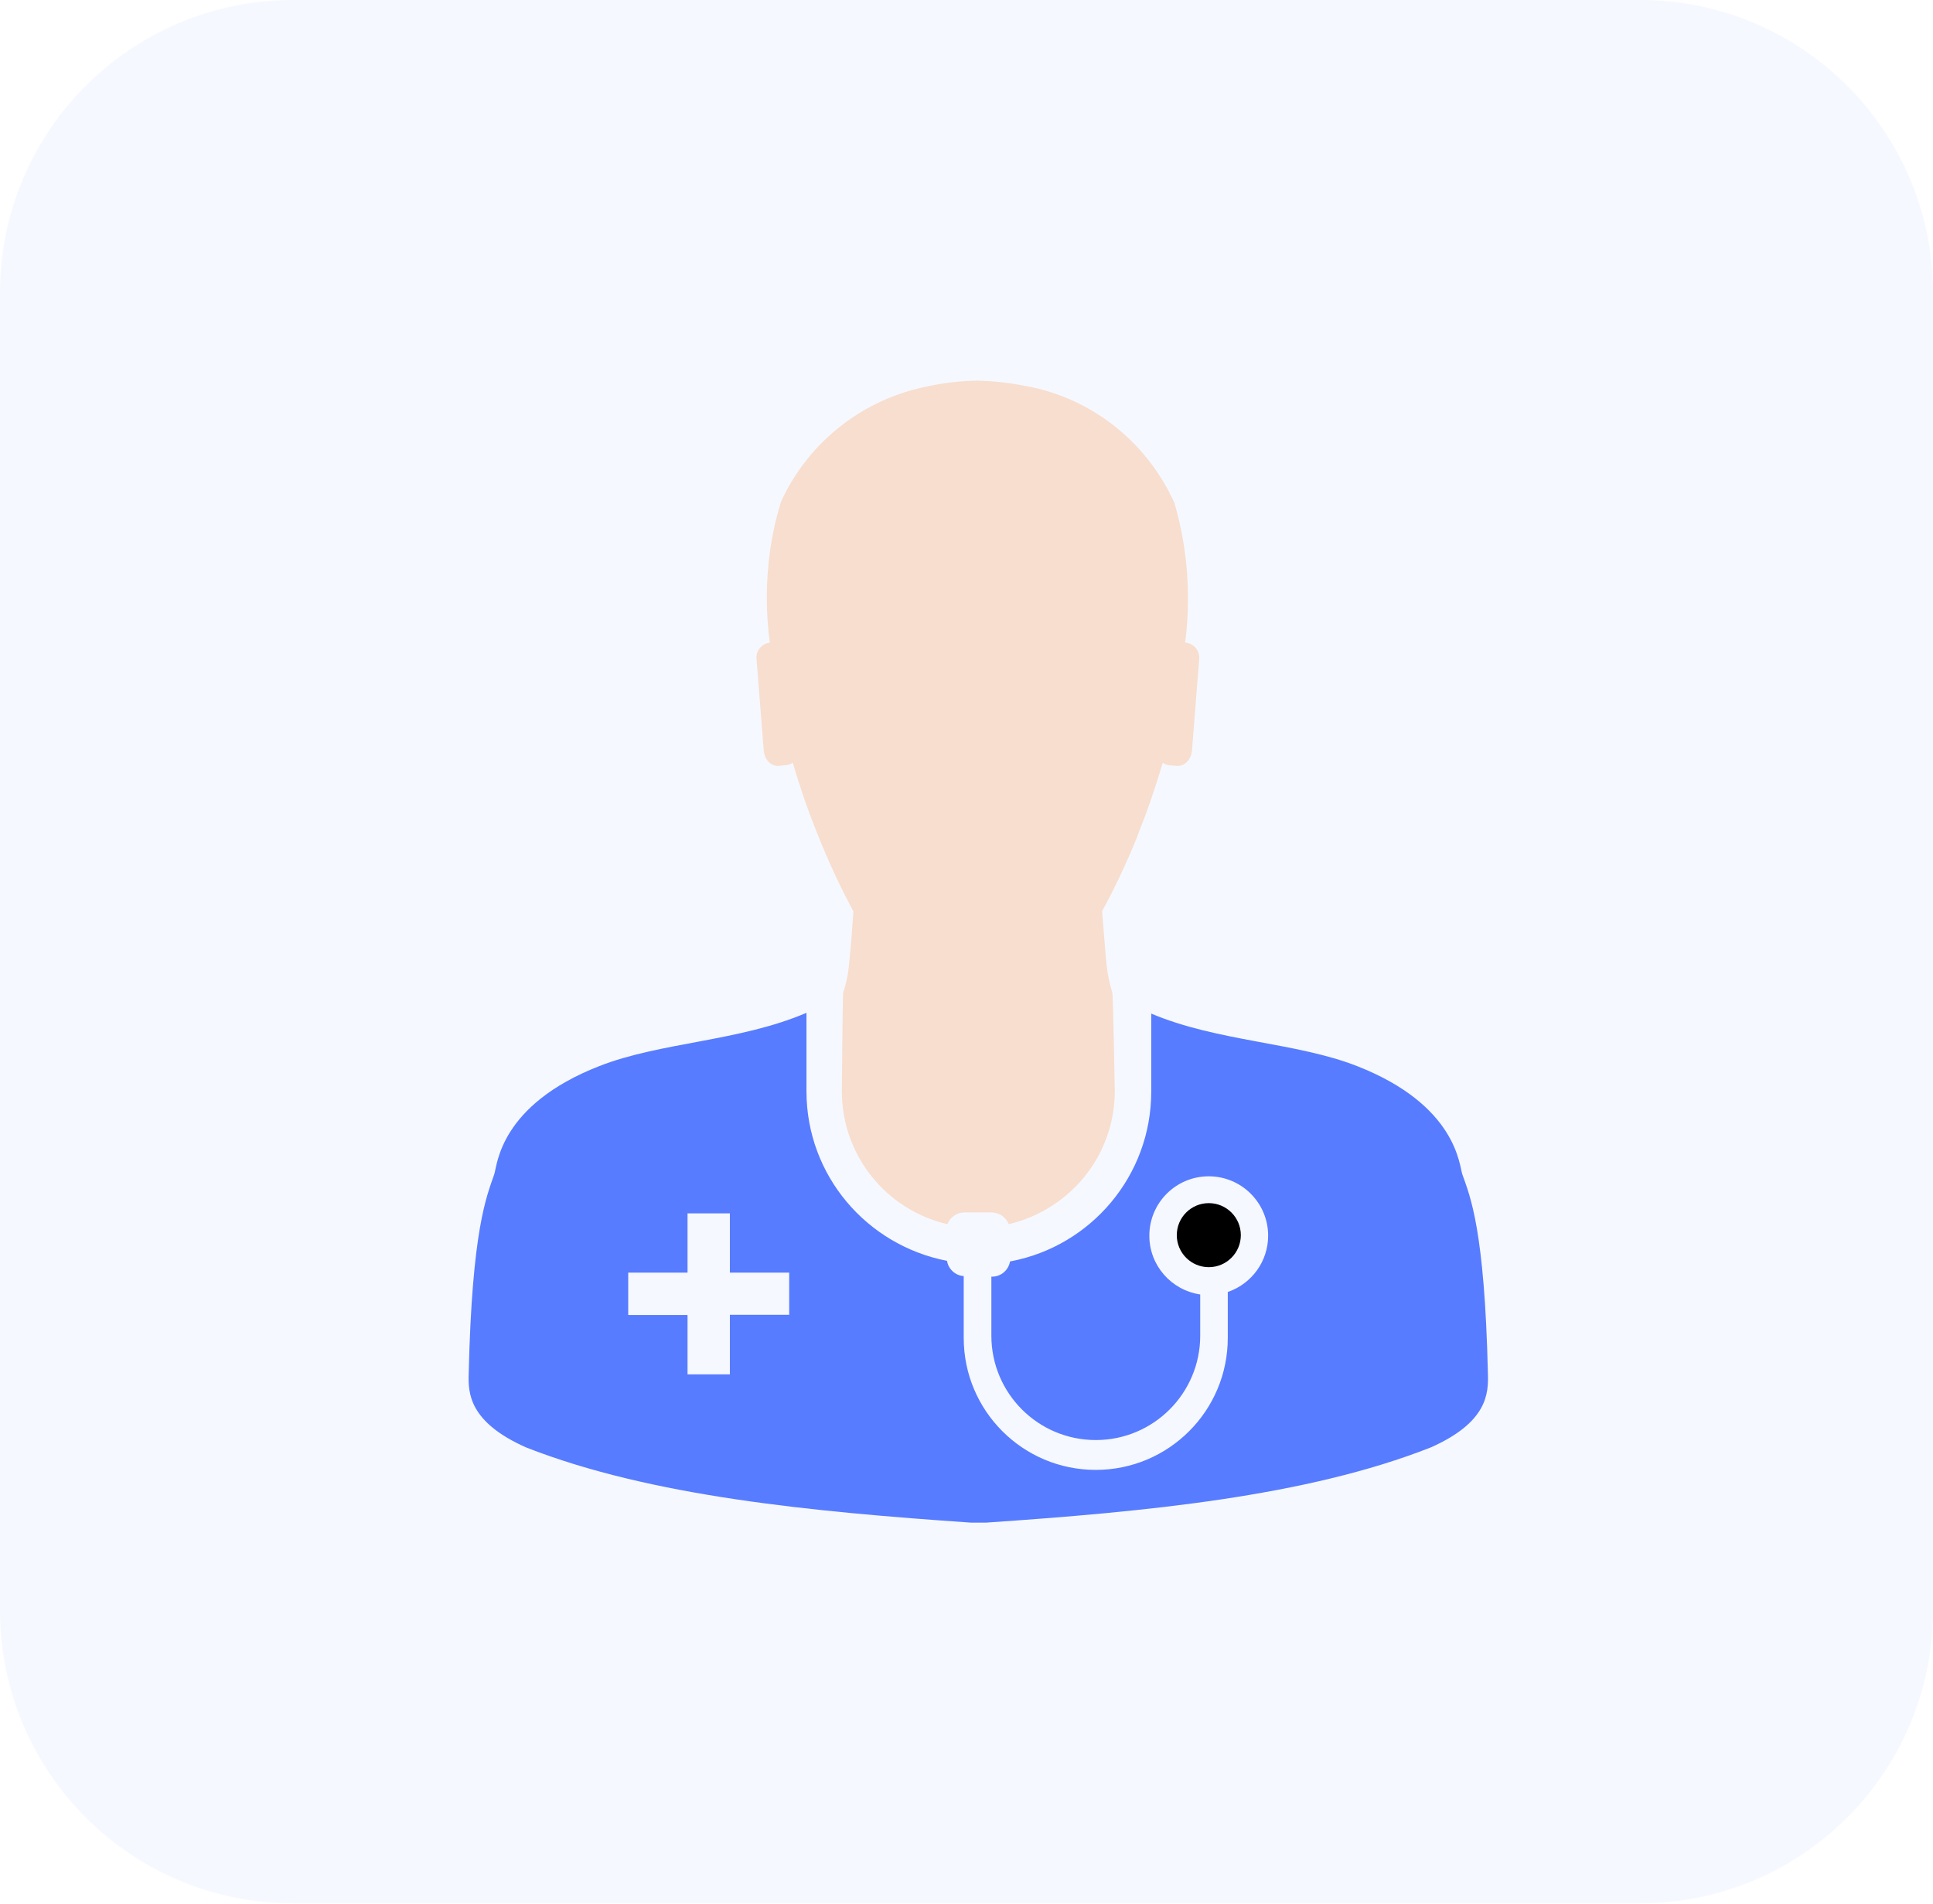
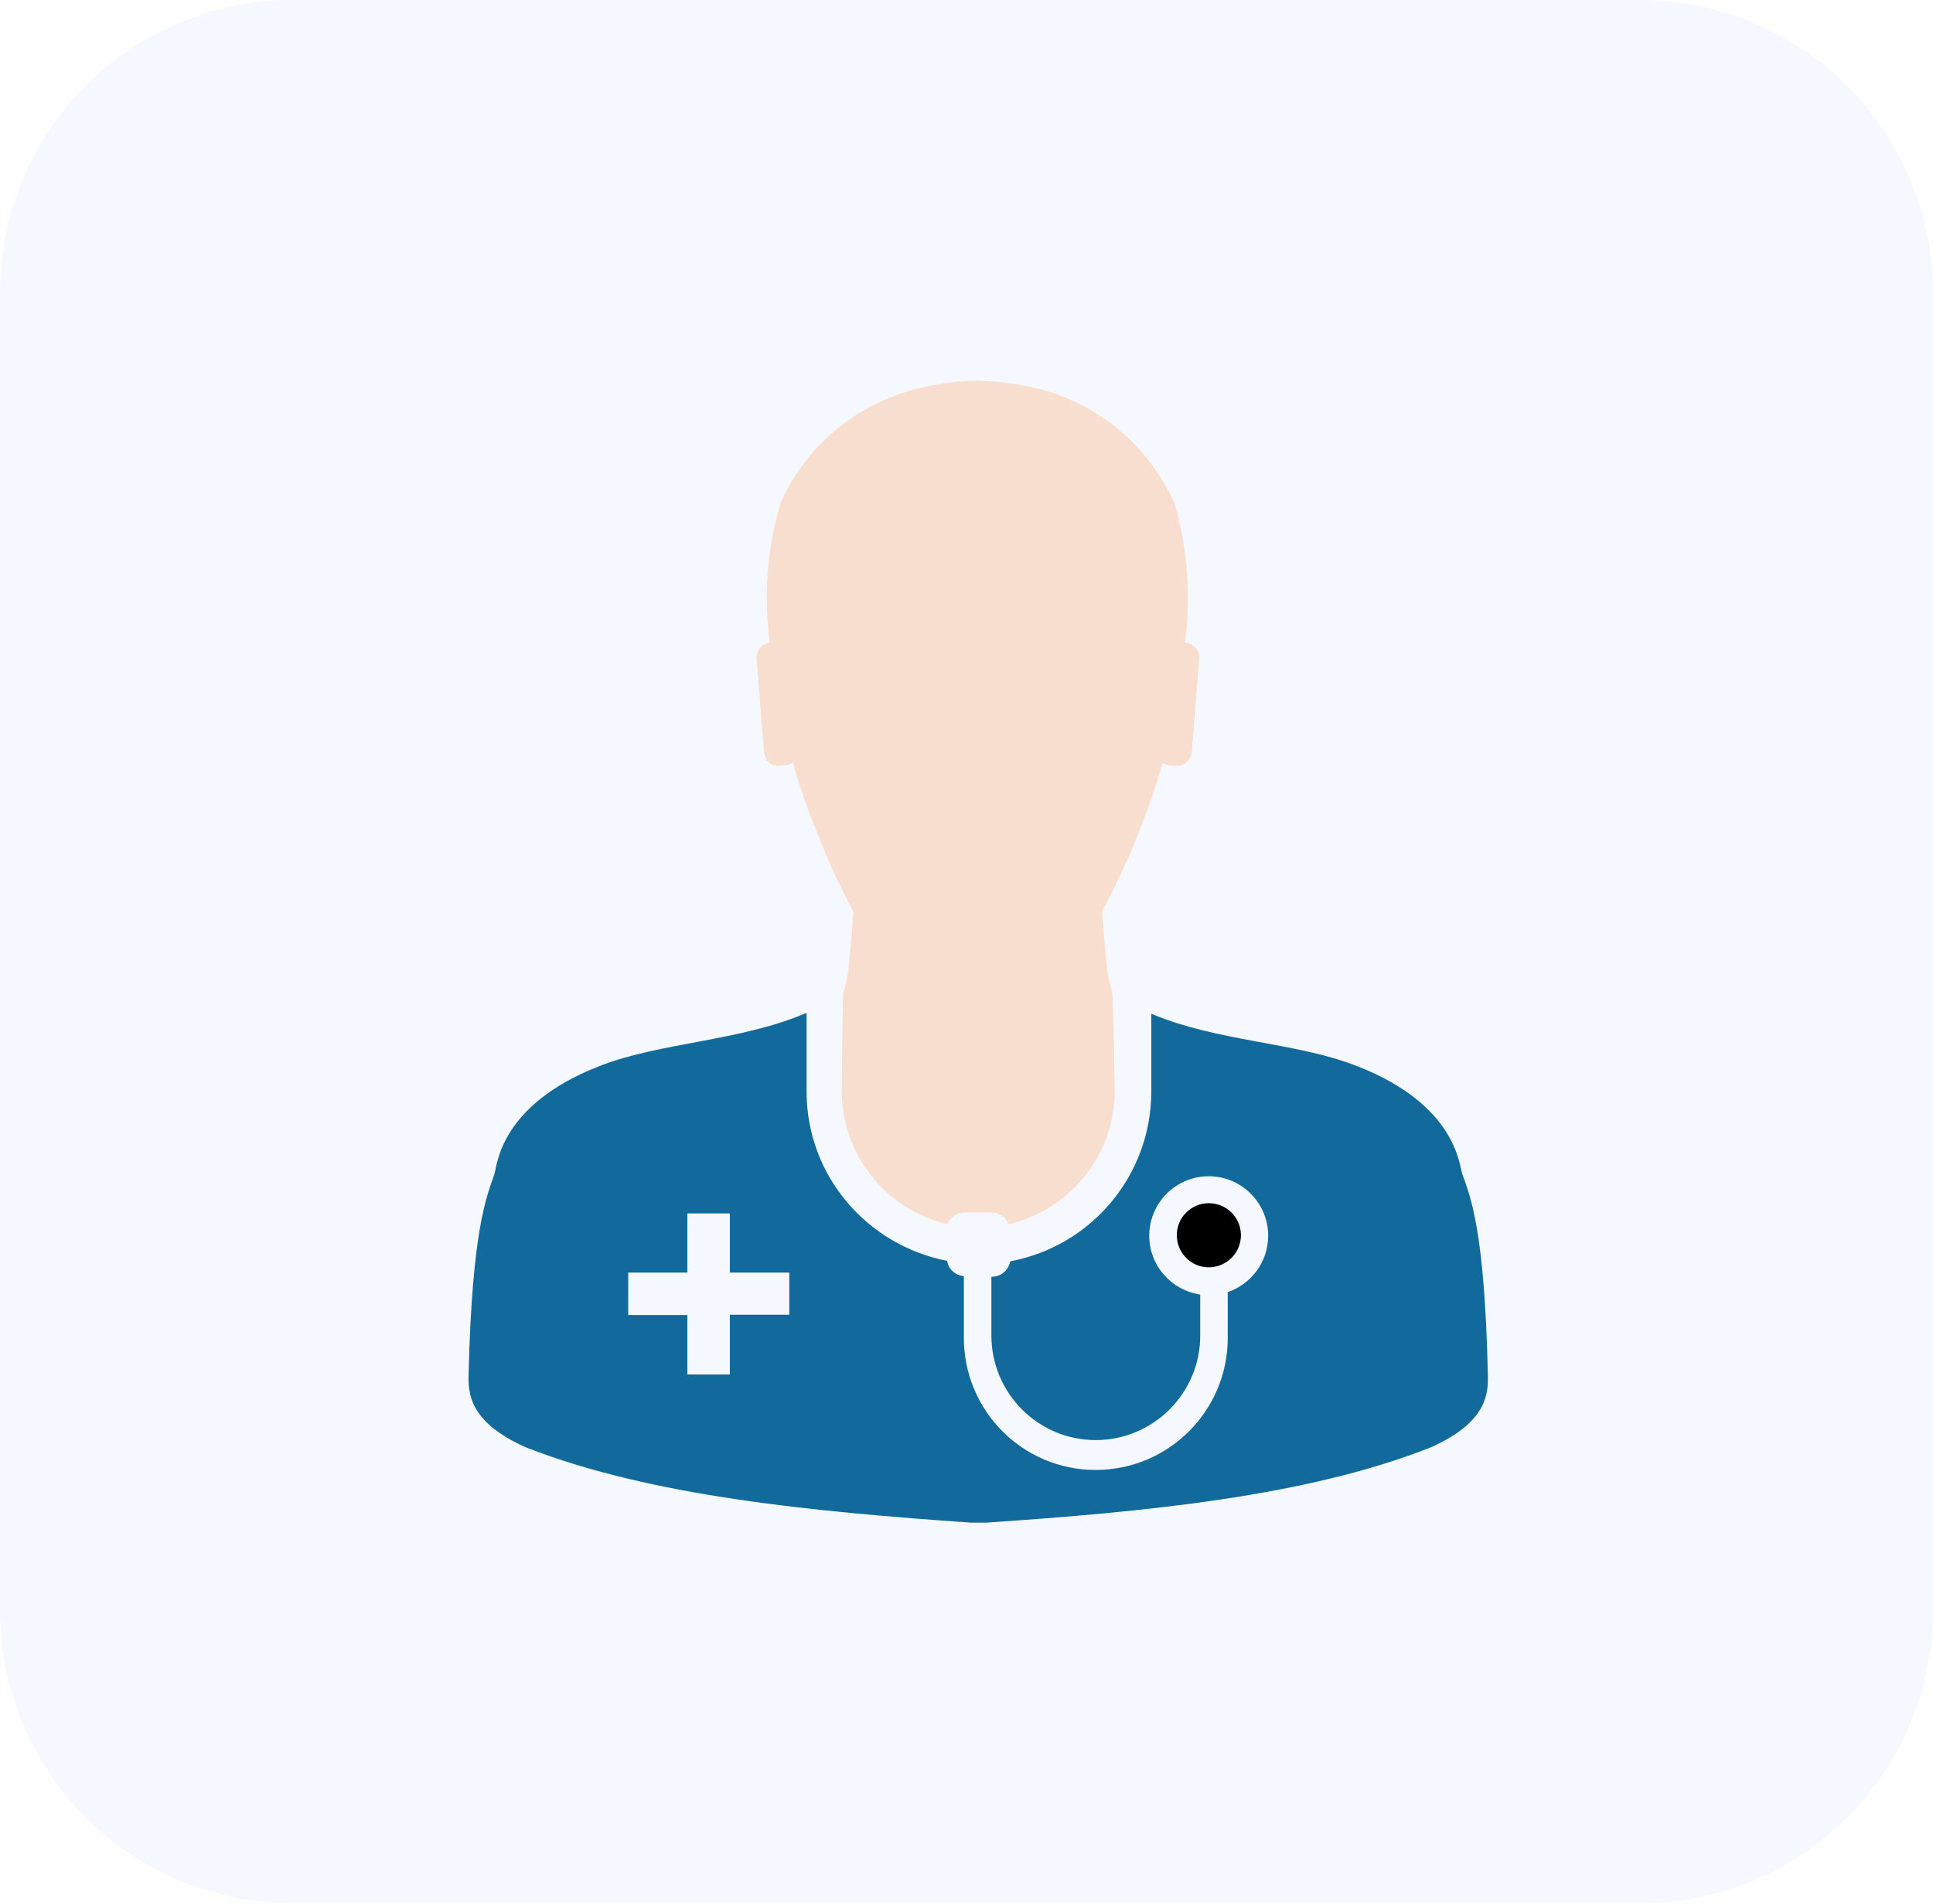
- <svg xmlns="http://www.w3.org/2000/svg" width="66" height="65" viewBox="0 0 66 65" fill="none">
-   <rect width="66" height="65" rx="10" fill="#F6F8FF" />
-   <path d="M26.613 26.15L26.84 26.13C26.927 26.121 27.005 26.09 27.07 26.044L27.068 26.046C27.286 26.797 27.552 27.587 27.885 28.414C28.313 29.496 28.734 30.385 29.205 31.243L29.14 31.113C29.101 31.704 29.054 32.312 28.992 32.9C28.963 33.263 28.891 33.601 28.782 33.919L28.791 33.89C28.771 33.898 28.744 37.27 28.744 37.27C28.745 39.469 30.268 41.31 32.315 41.799L32.348 41.806C32.441 41.57 32.665 41.406 32.928 41.406H33.861C34.122 41.409 34.347 41.572 34.439 41.801L34.441 41.806C36.526 41.315 38.055 39.474 38.063 37.273C38.063 37.273 38.006 33.914 37.977 33.892C37.888 33.607 37.816 33.273 37.779 32.928L37.777 32.904C37.72 32.312 37.683 31.719 37.629 31.116C38.031 30.391 38.452 29.504 38.822 28.589L38.884 28.417C39.217 27.59 39.475 26.802 39.701 26.049C39.765 26.095 39.843 26.125 39.927 26.135H39.929L40.158 26.155C40.434 26.184 40.678 25.956 40.701 25.604L40.948 22.466C40.948 22.464 40.948 22.463 40.948 22.463C40.948 22.198 40.749 21.98 40.494 21.948H40.491H40.463C40.527 21.491 40.562 20.964 40.562 20.43C40.562 19.263 40.39 18.135 40.07 17.074L40.091 17.157C39.154 15.1 37.294 13.606 35.055 13.188L35.013 13.182C34.532 13.083 33.971 13.016 33.399 13H33.385H33.365C32.782 13.011 32.221 13.076 31.678 13.192L31.737 13.182C29.459 13.611 27.603 15.104 26.676 17.113L26.659 17.157C26.356 18.132 26.182 19.253 26.182 20.413C26.182 20.955 26.22 21.488 26.293 22.008L26.286 21.948C26.028 21.977 25.828 22.193 25.828 22.456V22.468L26.075 25.605C26.098 25.966 26.345 26.184 26.611 26.155L26.613 26.15Z" fill="#F7DECE" />
-   <path d="M50.803 46.917C50.69 41.977 50.196 40.859 49.929 40.102C49.824 39.798 49.737 37.744 46.344 36.411C44.264 35.592 41.58 35.576 39.308 34.615V37.287C39.303 40.16 37.246 42.551 34.524 43.072L34.486 43.079C34.436 43.374 34.182 43.596 33.879 43.599H33.849V45.614C33.849 47.583 35.445 49.179 37.415 49.179C39.384 49.179 40.98 47.583 40.98 45.614V44.207C39.992 44.059 39.243 43.217 39.243 42.2C39.243 41.08 40.151 40.172 41.271 40.172C42.391 40.172 43.299 41.08 43.299 42.2C43.299 43.087 42.728 43.841 41.935 44.117L41.921 44.122V45.614V45.69C41.921 48.18 39.903 50.198 37.413 50.198C34.923 50.198 32.905 48.18 32.905 45.69C32.905 45.663 32.905 45.637 32.905 45.609V45.612V43.579C32.616 43.56 32.382 43.342 32.336 43.062V43.059C29.59 42.525 27.542 40.142 27.536 37.281V34.588C25.254 35.568 22.553 35.587 20.462 36.408C17.059 37.739 16.981 39.788 16.877 40.097C16.617 40.857 16.117 41.971 16.003 46.914C15.983 47.564 16.003 48.56 17.963 49.431C22.23 51.105 27.728 51.625 33.147 51.999H33.667C39.098 51.628 44.588 51.11 48.852 49.431C50.803 48.565 50.821 47.574 50.803 46.917ZM26.946 44.902H24.921V46.935H23.475V44.909H21.45V43.462H23.475V41.438H24.921V43.462H26.946V44.902Z" fill="#577CFF" />
-   <path d="M42.367 42.183C42.367 41.579 41.878 41.088 41.273 41.088C40.669 41.088 40.18 41.577 40.18 42.182C40.18 42.786 40.669 43.275 41.273 43.275C41.876 43.275 42.365 42.786 42.367 42.183Z" fill="black" />
+ <svg xmlns="http://www.w3.org/2000/svg" width="66" height="65">
+   <g class="layer">
+     <rect fill="#F6F8FF" height="65" id="svg_1" rx="10" width="66" />
+     <path d="m26.61,26.15l0.23,-0.02c0.09,-0.01 0.16,-0.04 0.23,-0.09l0,0.01c0.22,0.75 0.48,1.54 0.82,2.36c0.42,1.09 0.84,1.97 1.31,2.83l-0.06,-0.13c-0.04,0.59 -0.09,1.2 -0.15,1.79c-0.03,0.36 -0.1,0.7 -0.21,1.02l0.01,-0.03c-0.02,0.01 -0.05,3.38 -0.05,3.38c0.01,2.2 1.53,4.04 3.58,4.53l0.03,0.01c0.09,-0.24 0.31,-0.4 0.58,-0.4l0.93,0c0.26,0 0.49,0.16 0.58,0.39l0,0.01c2.09,-0.5 3.61,-2.34 3.62,-4.54c0,0 -0.05,-3.36 -0.08,-3.38c-0.09,-0.28 -0.16,-0.62 -0.2,-0.96l0,-0.03c-0.06,-0.59 -0.1,-1.18 -0.15,-1.78c0.4,-0.73 0.82,-1.62 1.19,-2.53l0.06,-0.17c0.34,-0.83 0.6,-1.62 0.82,-2.37c0.06,0.04 0.14,0.08 0.23,0.09l0,0l0.23,0.01c0.27,0.03 0.52,-0.19 0.54,-0.55l0.25,-3.13c0,-0.01 0,-0.01 0,-0.01c0,-0.26 -0.2,-0.48 -0.46,-0.51l0,0l-0.03,0c0.07,-0.46 0.1,-0.99 0.1,-1.52c0,-1.17 -0.17,-2.29 -0.49,-3.36l0.02,0.09c-0.94,-2.06 -2.8,-3.55 -5.03,-3.97l-0.05,-0.01c-0.48,-0.1 -1.04,-0.16 -1.61,-0.18l-0.02,0l-0.01,0c-0.59,0.01 -1.15,0.08 -1.69,0.19l0.06,-0.01c-2.28,0.43 -4.14,1.92 -5.06,3.93l-0.02,0.05c-0.3,0.97 -0.48,2.09 -0.48,3.25c0,0.54 0.04,1.08 0.11,1.6l0,-0.06c-0.26,0.03 -0.46,0.24 -0.46,0.51l0,0.01l0.25,3.14c0.02,0.36 0.26,0.57 0.53,0.54l0,0z" fill="#F7DECE" id="svg_2" />
+     <path d="m50.8,46.92c-0.11,-4.94 -0.6,-6.06 -0.87,-6.82c-0.11,-0.3 -0.19,-2.36 -3.59,-3.69c-2.08,-0.82 -4.76,-0.83 -7.03,-1.79l0,2.67c-0.01,2.87 -2.06,5.26 -4.79,5.78l-0.03,0.01c-0.05,0.29 -0.31,0.52 -0.61,0.52l-0.03,0l0,2.01c0,1.97 1.6,3.57 3.56,3.57c1.97,0 3.57,-1.6 3.57,-3.57l0,-1.4c-0.99,-0.15 -1.74,-0.99 -1.74,-2.01c0,-1.12 0.91,-2.03 2.03,-2.03c1.12,0 2.03,0.91 2.03,2.03c0,0.89 -0.57,1.64 -1.36,1.92l-0.02,0l0,1.49l0,0.08c0,2.49 -2.02,4.51 -4.51,4.51c-2.49,0 -4.5,-2.02 -4.5,-4.51c0,-0.03 0,-0.05 0,-0.08l0,0l0,-2.03c-0.29,-0.02 -0.53,-0.24 -0.57,-0.52l0,0c-2.75,-0.54 -4.8,-2.92 -4.8,-5.78l0,-2.69c-2.29,0.98 -4.99,1 -7.08,1.82c-3.4,1.33 -3.48,3.38 -3.58,3.69c-0.26,0.76 -0.76,1.87 -0.88,6.81c-0.02,0.65 0,1.65 1.96,2.52c4.27,1.67 9.77,2.19 15.19,2.57l0.52,0c5.43,-0.37 10.92,-0.89 15.18,-2.57c1.95,-0.87 1.97,-1.86 1.95,-2.51zm-23.85,-2.02l-2.03,0l0,2.04l-1.45,0l0,-2.03l-2.02,0l0,-1.45l2.02,0l0,-2.02l1.45,0l0,2.02l2.03,0l0,1.44z" fill="#126a9c" id="svg_3" />
+     <path d="m42.37,42.18c0,-0.6 -0.49,-1.09 -1.1,-1.09c-0.6,0 -1.09,0.49 -1.09,1.09c0,0.61 0.49,1.1 1.09,1.1c0.61,0 1.1,-0.49 1.1,-1.1z" fill="black" id="svg_4" />
+   </g>
</svg>
